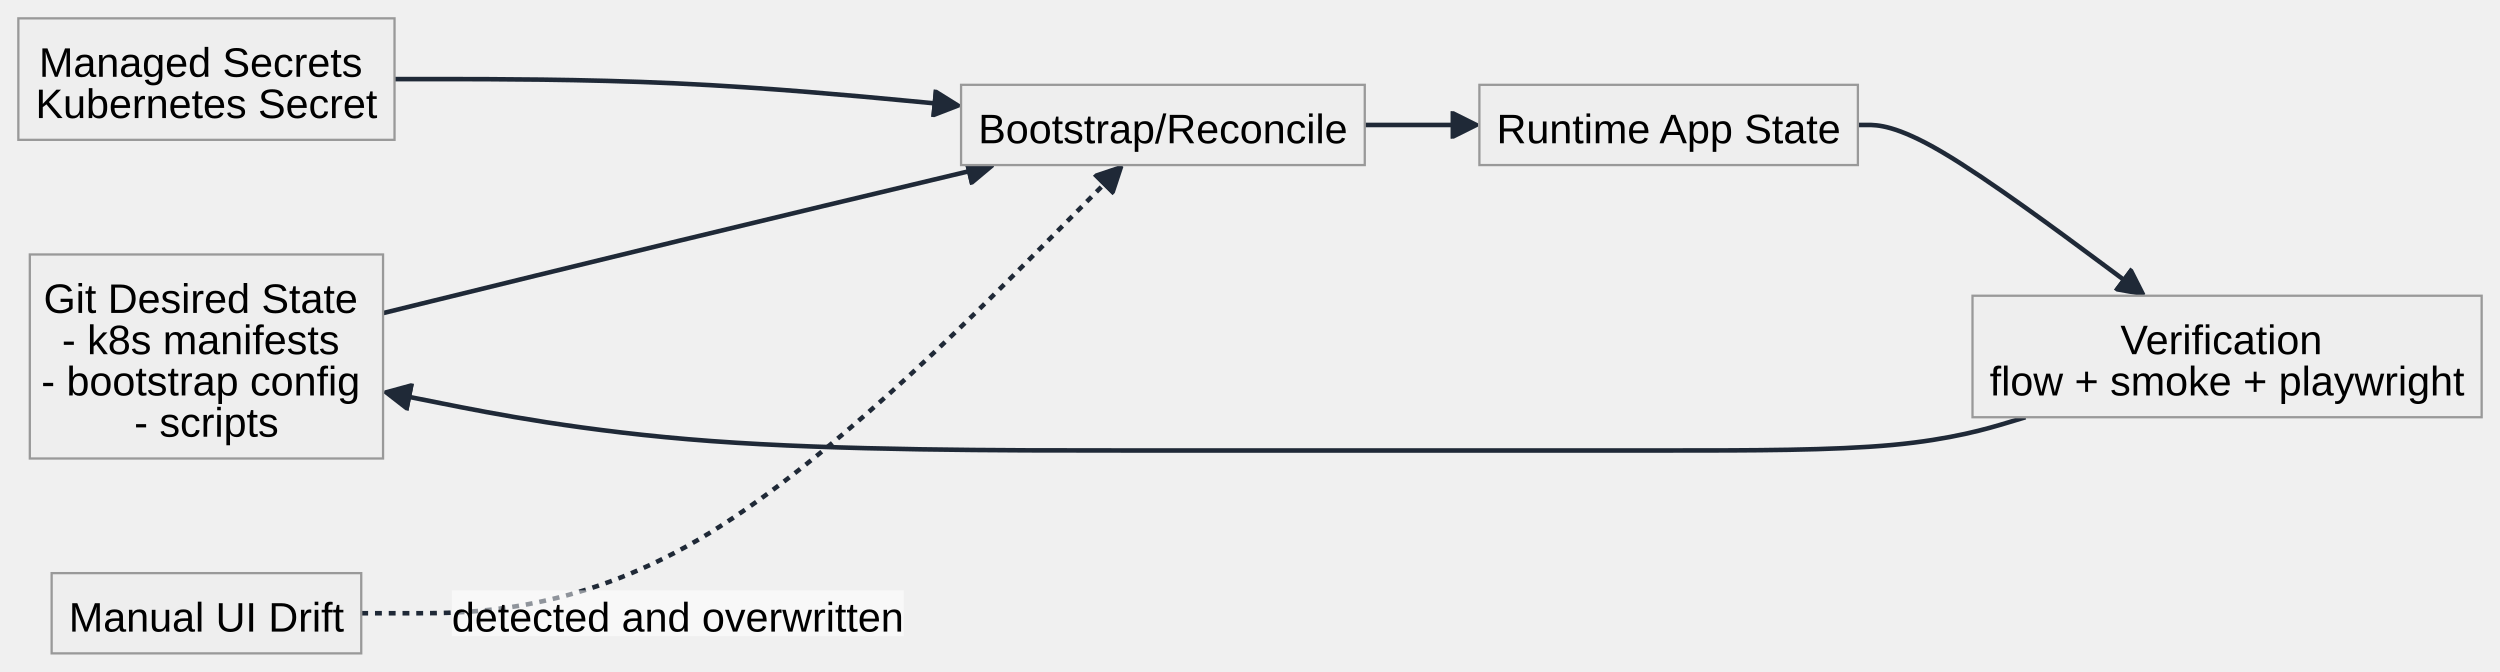
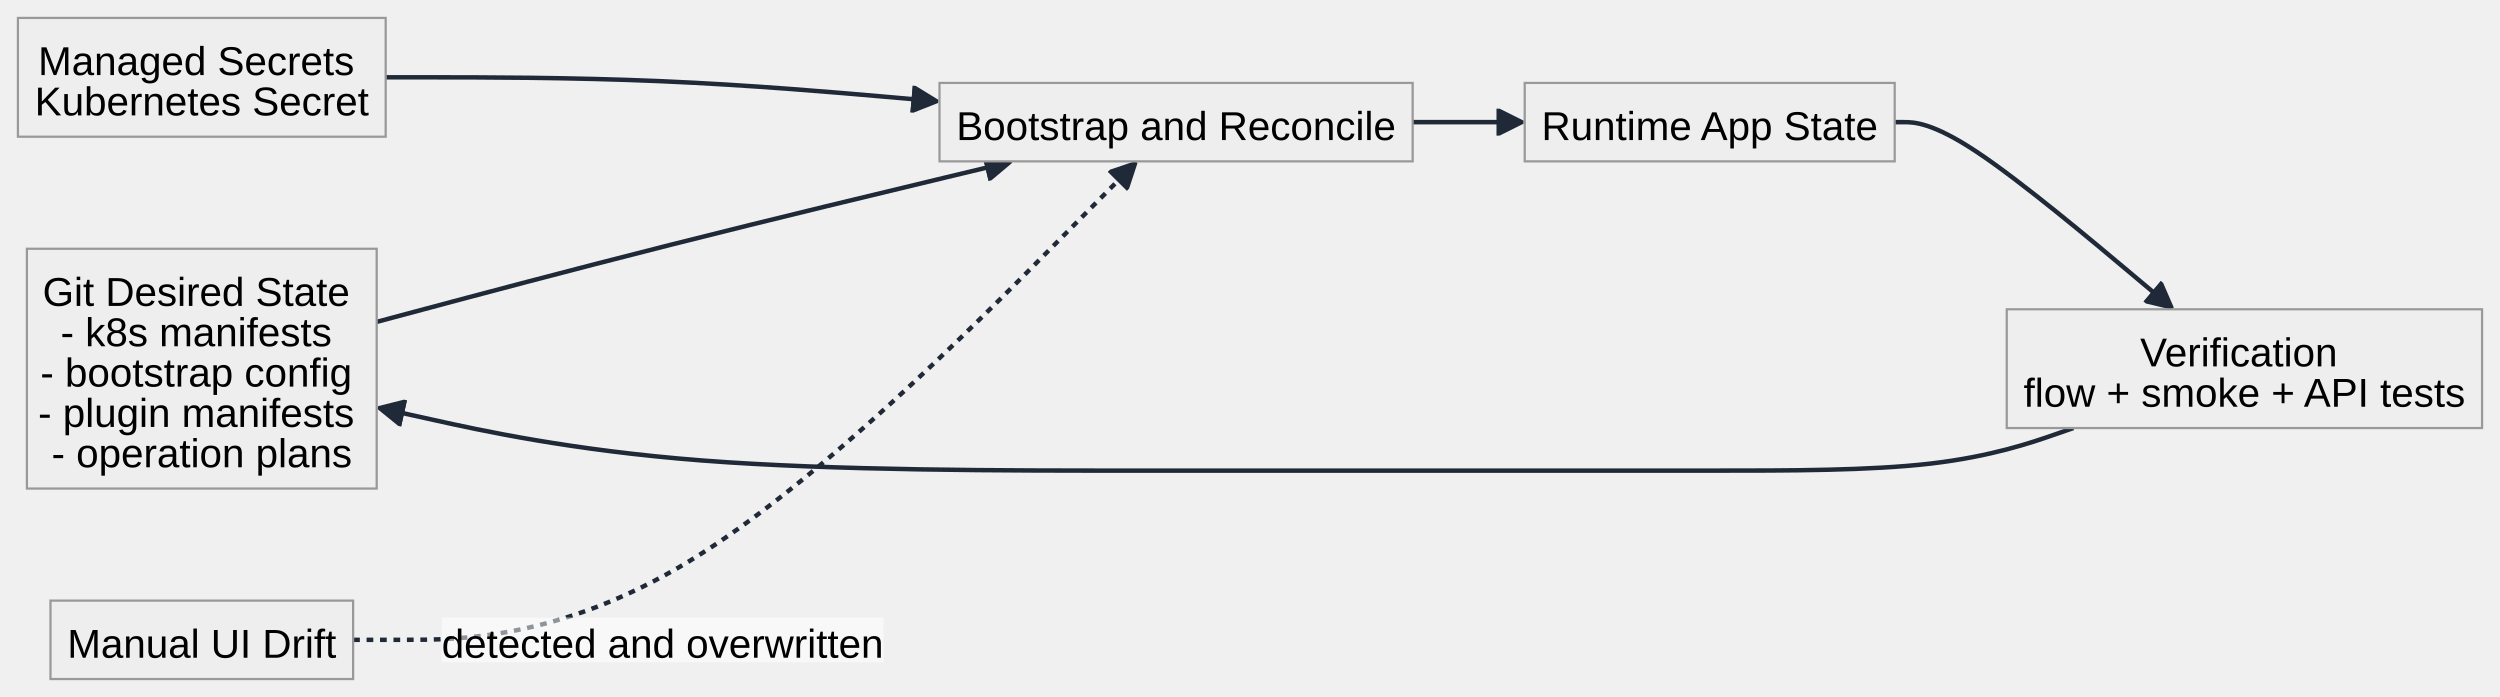
- <svg xmlns="http://www.w3.org/2000/svg" id="my-svg" width="100%" style="max-width: 1090.5px; background-color: white;" viewBox="-8 -8 1090.5 293" role="graphics-document document" aria-roledescription="flowchart-v2">
+ <svg xmlns="http://www.w3.org/2000/svg" id="my-svg" width="100%" style="max-width: 1115.53px; background-color: white;" viewBox="-8 -8 1115.531 311" role="graphics-document document" aria-roledescription="flowchart-v2">
  <style>#my-svg{font-family:"trebuchet ms",verdana,arial,sans-serif;font-size:18px;fill:#000000;}#my-svg .error-icon{fill:#552222;}#my-svg .error-text{fill:#552222;stroke:#552222;}#my-svg .edge-thickness-normal{stroke-width:2px;}#my-svg .edge-thickness-thick{stroke-width:3.5px;}#my-svg .edge-pattern-solid{stroke-dasharray:0;}#my-svg .edge-pattern-dashed{stroke-dasharray:3;}#my-svg .edge-pattern-dotted{stroke-dasharray:2;}#my-svg .marker{fill:#1f2937;stroke:#1f2937;}#my-svg .marker.cross{stroke:#1f2937;}#my-svg svg{font-family:"trebuchet ms",verdana,arial,sans-serif;font-size:18px;}#my-svg .label{font-family:"trebuchet ms",verdana,arial,sans-serif;color:#000000;}#my-svg .cluster-label text{fill:#333;}#my-svg .cluster-label span,#my-svg p{color:#333;}#my-svg .label text,#my-svg span,#my-svg p{fill:#000000;color:#000000;}#my-svg .node rect,#my-svg .node circle,#my-svg .node ellipse,#my-svg .node polygon,#my-svg .node path{fill:#eee;stroke:#999;stroke-width:1px;}#my-svg .flowchart-label text{text-anchor:middle;}#my-svg .node .katex path{fill:#000;stroke:#000;stroke-width:1px;}#my-svg .node .label{text-align:center;}#my-svg .node.clickable{cursor:pointer;}#my-svg .arrowheadPath{fill:#333333;}#my-svg .edgePath .path{stroke:#1f2937;stroke-width:2.0px;}#my-svg .flowchart-link{stroke:#1f2937;fill:none;}#my-svg .edgeLabel{background-color:white;text-align:center;}#my-svg .edgeLabel rect{opacity:0.5;background-color:white;fill:white;}#my-svg .labelBkg{background-color:rgba(255, 255, 255, 0.5);}#my-svg .cluster rect{fill:#f8fafc;stroke:#334155;stroke-width:1px;}#my-svg .cluster text{fill:#333;}#my-svg .cluster span,#my-svg p{color:#333;}#my-svg div.mermaidTooltip{position:absolute;text-align:center;max-width:200px;padding:2px;font-family:"trebuchet ms",verdana,arial,sans-serif;font-size:12px;background:#fef9c3;border:1px solid #707070;border-radius:2px;pointer-events:none;z-index:100;}#my-svg .flowchartTitleText{text-anchor:middle;font-size:18px;fill:#000000;}#my-svg :root{--mermaid-font-family:"trebuchet ms",verdana,arial,sans-serif;}</style>
  <g>
    <marker id="my-svg_flowchart-pointEnd" class="marker flowchart" viewBox="0 0 10 10" refX="6" refY="5" markerUnits="userSpaceOnUse" markerWidth="12" markerHeight="12" orient="auto">
      <path d="M 0 0 L 10 5 L 0 10 z" class="arrowMarkerPath" style="stroke-width: 1; stroke-dasharray: 1, 0;" />
    </marker>
    <marker id="my-svg_flowchart-pointStart" class="marker flowchart" viewBox="0 0 10 10" refX="4.5" refY="5" markerUnits="userSpaceOnUse" markerWidth="12" markerHeight="12" orient="auto">
      <path d="M 0 5 L 10 10 L 10 0 z" class="arrowMarkerPath" style="stroke-width: 1; stroke-dasharray: 1, 0;" />
    </marker>
    <marker id="my-svg_flowchart-circleEnd" class="marker flowchart" viewBox="0 0 10 10" refX="11" refY="5" markerUnits="userSpaceOnUse" markerWidth="11" markerHeight="11" orient="auto">
      <circle cx="5" cy="5" r="5" class="arrowMarkerPath" style="stroke-width: 1; stroke-dasharray: 1, 0;" />
    </marker>
    <marker id="my-svg_flowchart-circleStart" class="marker flowchart" viewBox="0 0 10 10" refX="-1" refY="5" markerUnits="userSpaceOnUse" markerWidth="11" markerHeight="11" orient="auto">
      <circle cx="5" cy="5" r="5" class="arrowMarkerPath" style="stroke-width: 1; stroke-dasharray: 1, 0;" />
    </marker>
    <marker id="my-svg_flowchart-crossEnd" class="marker cross flowchart" viewBox="0 0 11 11" refX="12" refY="5.2" markerUnits="userSpaceOnUse" markerWidth="11" markerHeight="11" orient="auto">
      <path d="M 1,1 l 9,9 M 10,1 l -9,9" class="arrowMarkerPath" style="stroke-width: 2; stroke-dasharray: 1, 0;" />
    </marker>
    <marker id="my-svg_flowchart-crossStart" class="marker cross flowchart" viewBox="0 0 11 11" refX="-1" refY="5.2" markerUnits="userSpaceOnUse" markerWidth="11" markerHeight="11" orient="auto">
      <path d="M 1,1 l 9,9 M 10,1 l -9,9" class="arrowMarkerPath" style="stroke-width: 2; stroke-dasharray: 1, 0;" />
    </marker>
    <g class="root">
      <g class="clusters" />
      <g class="edgePaths">
-         <path d="M159.086,128.578L180.514,123.315C201.943,118.052,244.799,107.526,288.415,96.968C332.031,86.41,376.406,75.82,398.593,70.525L420.78,65.23" id="L-SRC-BOOT-0" class=" edge-thickness-normal edge-pattern-solid flowchart-link LS-SRC LE-BOOT" style="fill:none;" marker-end="url(#my-svg_flowchart-pointEnd)" />
-         <path d="M164.094,26.5L184.688,26.5C205.281,26.5,246.469,26.5,286.777,28.363C327.085,30.227,366.514,33.953,386.228,35.816L405.942,37.68" id="L-SEC-BOOT-0" class=" edge-thickness-normal edge-pattern-solid flowchart-link LS-SEC LE-BOOT" style="fill:none;" marker-end="url(#my-svg_flowchart-pointEnd)" />
-         <path d="M587.313,46.5L591.479,46.5C595.646,46.5,603.979,46.5,611.429,46.5C618.879,46.5,625.446,46.5,628.729,46.5L632.013,46.5" id="L-BOOT-RUN-0" class=" edge-thickness-normal edge-pattern-solid flowchart-link LS-BOOT LE-RUN" style="fill:none;" marker-end="url(#my-svg_flowchart-pointEnd)" />
-         <path d="M802.406,46.5L806.573,46.5C810.74,46.5,819.073,46.5,839.256,58.39C859.438,70.28,891.47,94.061,907.486,105.951L923.502,117.841" id="L-RUN-TEST-0" class=" edge-thickness-normal edge-pattern-solid flowchart-link LS-RUN LE-TEST" style="fill:none;" marker-end="url(#my-svg_flowchart-pointEnd)" />
-         <path d="M875.52,174L867.501,176.417C859.482,178.833,843.444,183.667,817.501,186.083C791.557,188.5,755.708,188.5,719.859,188.5C684.01,188.5,648.161,188.5,611.396,188.5C574.63,188.5,536.948,188.5,482.839,188.5C428.729,188.5,358.193,188.5,302.362,184.4C246.532,180.3,205.408,172.099,184.846,167.999L164.284,163.899" id="L-TEST-SRC-0" class=" edge-thickness-normal edge-pattern-solid flowchart-link LS-TEST LE-SRC" style="fill:none;" marker-end="url(#my-svg_flowchart-pointEnd)" />
-         <path d="M149.57,259.5L172.585,259.5C195.599,259.5,241.628,259.5,296.39,227.543C351.152,195.587,414.648,131.673,446.396,99.717L478.145,67.76" id="L-DRIFT-BOOT-0" class=" edge-thickness-normal edge-pattern-dotted flowchart-link LS-DRIFT LE-BOOT" style="fill:none;stroke-width:2px;stroke-dasharray:3;" marker-end="url(#my-svg_flowchart-pointEnd)" />
+         <path d="M160.086,135.625L181.348,129.937C202.609,124.25,245.133,112.875,291.573,101.144C338.012,89.412,388.368,77.325,413.546,71.281L438.724,65.237" id="L-SRC-BOOT-0" class=" edge-thickness-normal edge-pattern-solid flowchart-link LS-SRC LE-BOOT" style="fill:none;" marker-end="url(#my-svg_flowchart-pointEnd)" />
+         <path d="M164.094,26.5L184.688,26.5C205.281,26.5,246.469,26.5,286.776,28.221C327.084,29.942,366.511,33.383,386.225,35.104L405.939,36.825" id="L-SEC-BOOT-0" class=" edge-thickness-normal edge-pattern-solid flowchart-link LS-SEC LE-BOOT" style="fill:none;" marker-end="url(#my-svg_flowchart-pointEnd)" />
+         <path d="M622.344,46.5L626.51,46.5C630.677,46.5,639.01,46.5,646.46,46.5C653.91,46.5,660.477,46.5,663.76,46.5L667.044,46.5" id="L-BOOT-RUN-0" class=" edge-thickness-normal edge-pattern-solid flowchart-link LS-BOOT LE-RUN" style="fill:none;" marker-end="url(#my-svg_flowchart-pointEnd)" />
+         <path d="M837.438,46.5L841.604,46.5C845.771,46.5,854.104,46.5,874.174,59.849C894.243,73.198,926.049,99.895,941.952,113.244L957.855,126.593" id="L-RUN-TEST-0" class=" edge-thickness-normal edge-pattern-solid flowchart-link LS-RUN LE-TEST" style="fill:none;" marker-end="url(#my-svg_flowchart-pointEnd)" />
+         <path d="M917.16,183L908.04,186.167C898.919,189.333,880.678,195.667,853.633,198.833C826.589,202,790.74,202,754.891,202C719.042,202,683.193,202,643.508,202C603.823,202,560.302,202,500.354,202C440.406,202,364.031,202,305.444,197.486C246.858,192.972,206.059,183.943,185.66,179.429L165.261,174.915" id="L-TEST-SRC-0" class=" edge-thickness-normal edge-pattern-solid flowchart-link LS-TEST LE-SRC" style="fill:none;" marker-end="url(#my-svg_flowchart-pointEnd)" />
+         <path d="M149.57,277.5L172.585,277.5C195.599,277.5,241.628,277.5,299.314,242.544C357.001,207.588,426.346,137.675,461.018,102.719L495.691,67.763" id="L-DRIFT-BOOT-0" class=" edge-thickness-normal edge-pattern-dotted flowchart-link LS-DRIFT LE-BOOT" style="fill:none;stroke-width:2px;stroke-dasharray:3;" marker-end="url(#my-svg_flowchart-pointEnd)" />
      </g>
      <g class="edgeLabels">
        <g class="edgeLabel">
          <g class="label" transform="translate(0, 0)">
            <rect rx="0" ry="0" width="0" height="0" />
            <text style="">
              <tspan xml:space="preserve" dy="1em" x="0" class="row" />
            </text>
          </g>
        </g>
        <g class="edgeLabel">
          <g class="label" transform="translate(0, 0)">
            <rect rx="0" ry="0" width="0" height="0" />
            <text style="">
              <tspan xml:space="preserve" dy="1em" x="0" class="row" />
            </text>
          </g>
        </g>
        <g class="edgeLabel">
          <g class="label" transform="translate(0, 0)">
            <rect rx="0" ry="0" width="0" height="0" />
            <text style="">
              <tspan xml:space="preserve" dy="1em" x="0" class="row" />
            </text>
          </g>
        </g>
        <g class="edgeLabel">
          <g class="label" transform="translate(0, 0)">
            <rect rx="0" ry="0" width="0" height="0" />
            <text style="">
              <tspan xml:space="preserve" dy="1em" x="0" class="row" />
            </text>
          </g>
        </g>
        <g class="edgeLabel">
          <g class="label" transform="translate(0, 0)">
            <rect rx="0" ry="0" width="0" height="0" />
            <text style="">
              <tspan xml:space="preserve" dy="1em" x="0" class="row" />
            </text>
          </g>
        </g>
-         <g class="edgeLabel" transform="translate(287.6562, 259.5)">
+         <g class="edgeLabel" transform="translate(287.6562, 277.5)">
          <g class="label" transform="translate(-98.5625, -10)">
            <rect rx="0" ry="0" width="197.125" height="20" />
            <text style="">
              <tspan xml:space="preserve" dy="1em" x="0" class="row">detected and overwritten</tspan>
            </text>
          </g>
        </g>
      </g>
      <g class="nodes">
-         <g class="node default default flowchart-label" id="flowchart-SRC-0" data-node="true" data-id="SRC" transform="translate(82.04688, 147.5)">
-           <rect class="basic label-container" style="" rx="0" ry="0" x="-77.039" y="-44.5" width="154.078" height="89" />
-           <g class="label" style="" transform="translate(0, -37)">
+         <g class="node default default flowchart-label" id="flowchart-SRC-0" data-node="true" data-id="SRC" transform="translate(82.04688, 156.5)">
+           <rect class="basic label-container" style="" rx="0" ry="0" x="-78.039" y="-53.5" width="156.078" height="107" />
+           <g class="label" style="" transform="translate(0, -46)">
            <rect />
            <text style="">
              <tspan xml:space="preserve" dy="1em" x="0" class="row">Git Desired State</tspan>
              <tspan xml:space="preserve" dy="1em" x="0" class="row">- k8s manifests</tspan>
              <tspan xml:space="preserve" dy="1em" x="0" class="row">- bootstrap config</tspan>
-               <tspan xml:space="preserve" dy="1em" x="0" class="row">- scripts</tspan>
+               <tspan xml:space="preserve" dy="1em" x="0" class="row">- plugin manifests</tspan>
+               <tspan xml:space="preserve" dy="1em" x="0" class="row">- operation plans</tspan>
            </text>
          </g>
        </g>
        <g class="node default default flowchart-label" id="flowchart-SEC-1" data-node="true" data-id="SEC" transform="translate(82.04688, 26.5)">
          <rect class="basic label-container" style="" rx="0" ry="0" x="-82.047" y="-26.5" width="164.094" height="53" />
          <g class="label" style="" transform="translate(0, -19)">
            <rect />
            <text style="">
              <tspan xml:space="preserve" dy="1em" x="0" class="row">Managed Secrets</tspan>
              <tspan xml:space="preserve" dy="1em" x="0" class="row">Kubernetes Secret</tspan>
            </text>
          </g>
        </g>
-         <g class="node default default flowchart-label" id="flowchart-BOOT-2" data-node="true" data-id="BOOT" transform="translate(499.2656, 46.5)">
-           <rect class="basic label-container" style="" rx="0" ry="0" x="-88.047" y="-17.5" width="176.094" height="35" />
+         <g class="node default default flowchart-label" id="flowchart-BOOT-2" data-node="true" data-id="BOOT" transform="translate(516.7812, 46.5)">
+           <rect class="basic label-container" style="" rx="0" ry="0" x="-105.562" y="-17.5" width="211.125" height="35" />
          <g class="label" style="" transform="translate(0, -10)">
            <rect />
            <text style="">
-               <tspan xml:space="preserve" dy="1em" x="0" class="row">Bootstrap/Reconcile</tspan>
+               <tspan xml:space="preserve" dy="1em" x="0" class="row">Bootstrap and Reconcile</tspan>
            </text>
          </g>
        </g>
-         <g class="node default default flowchart-label" id="flowchart-RUN-3" data-node="true" data-id="RUN" transform="translate(719.8594, 46.5)">
+         <g class="node default default flowchart-label" id="flowchart-RUN-3" data-node="true" data-id="RUN" transform="translate(754.8906, 46.5)">
          <rect class="basic label-container" style="" rx="0" ry="0" x="-82.547" y="-17.5" width="165.094" height="35" />
          <g class="label" style="" transform="translate(0, -10)">
            <rect />
            <text style="">
              <tspan xml:space="preserve" dy="1em" x="0" class="row">Runtime App State</tspan>
            </text>
          </g>
        </g>
-         <g class="node default default flowchart-label" id="flowchart-TEST-4" data-node="true" data-id="TEST" transform="translate(963.4531, 147.5)">
-           <rect class="basic label-container" style="" rx="0" ry="0" x="-111.047" y="-26.5" width="222.094" height="53" />
+         <g class="node default default flowchart-label" id="flowchart-TEST-4" data-node="true" data-id="TEST" transform="translate(993.4844, 156.5)">
+           <rect class="basic label-container" style="" rx="0" ry="0" x="-106.047" y="-26.5" width="212.094" height="53" />
          <g class="label" style="" transform="translate(0, -19)">
            <rect />
            <text style="">
              <tspan xml:space="preserve" dy="1em" x="0" class="row">Verification</tspan>
-               <tspan xml:space="preserve" dy="1em" x="0" class="row">flow + smoke + playwright</tspan>
+               <tspan xml:space="preserve" dy="1em" x="0" class="row">flow + smoke + API tests</tspan>
            </text>
          </g>
        </g>
-         <g class="node default default flowchart-label" id="flowchart-DRIFT-15" data-node="true" data-id="DRIFT" transform="translate(82.04688, 259.5)">
+         <g class="node default default flowchart-label" id="flowchart-DRIFT-15" data-node="true" data-id="DRIFT" transform="translate(82.04688, 277.5)">
          <rect class="basic label-container" style="" rx="0" ry="0" x="-67.523" y="-17.5" width="135.047" height="35" />
          <g class="label" style="" transform="translate(0, -10)">
            <rect />
            <text style="">
              <tspan xml:space="preserve" dy="1em" x="0" class="row">Manual UI Drift</tspan>
            </text>
          </g>
        </g>
      </g>
    </g>
  </g>
</svg>
